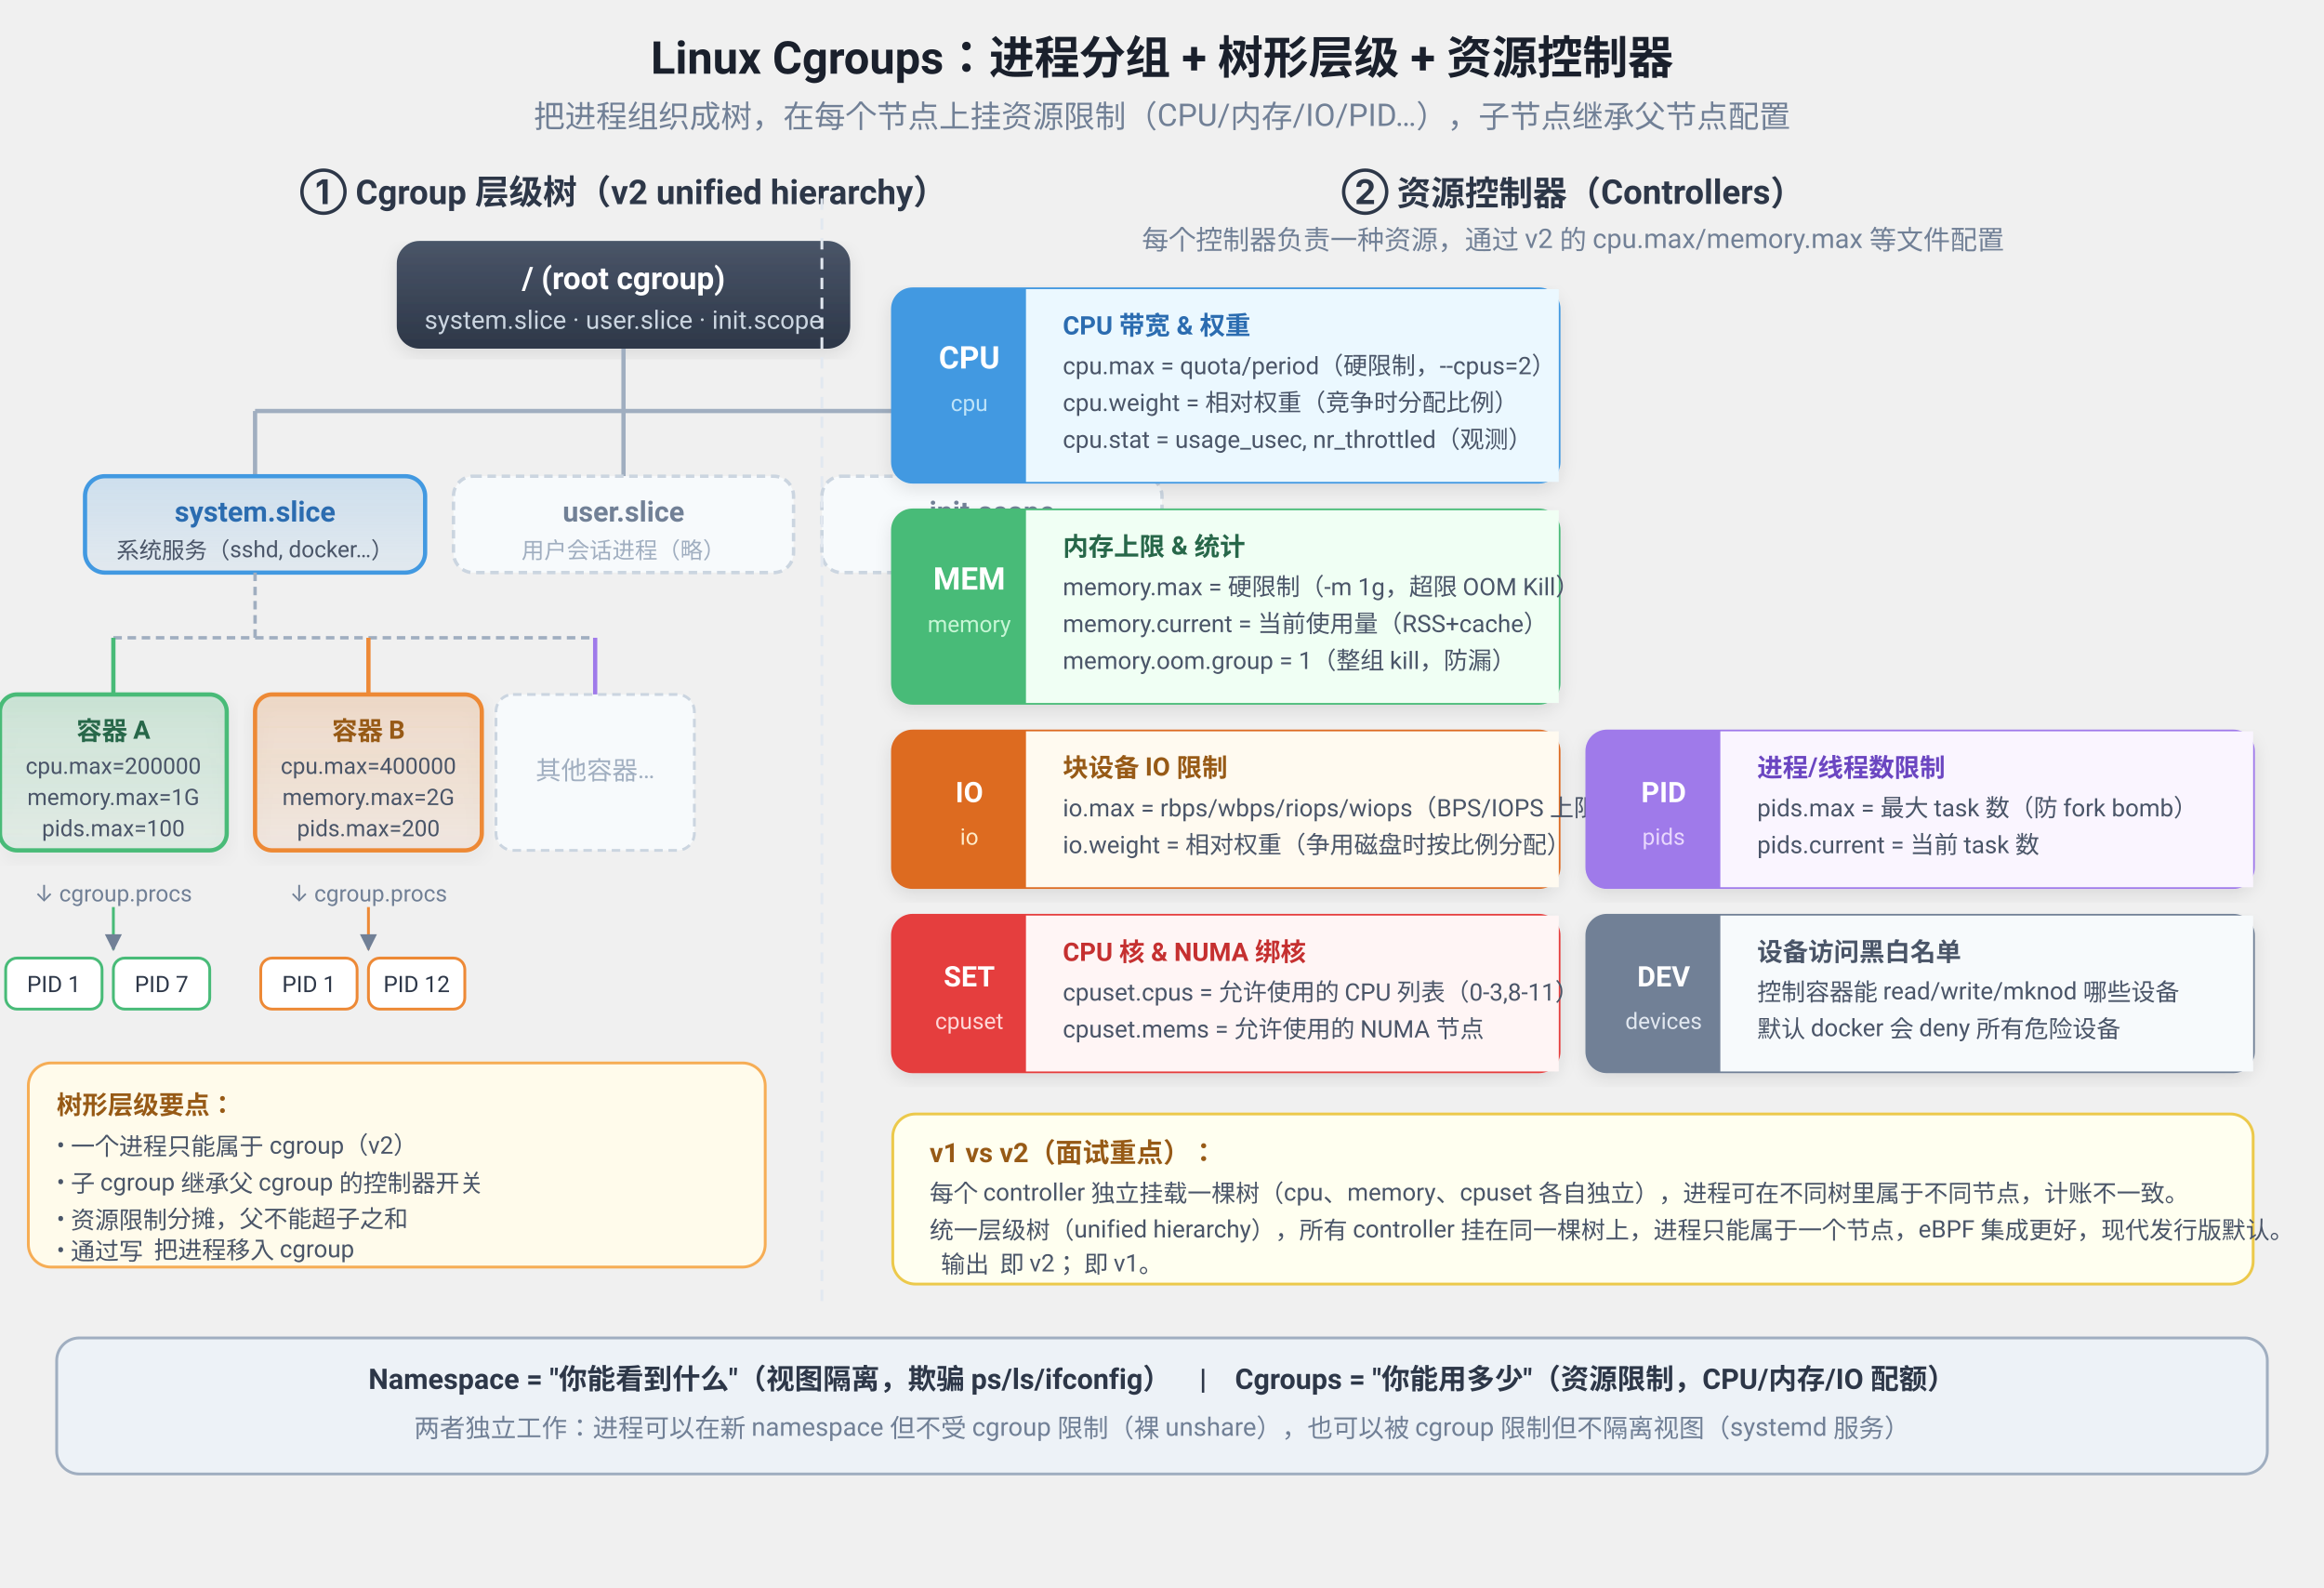
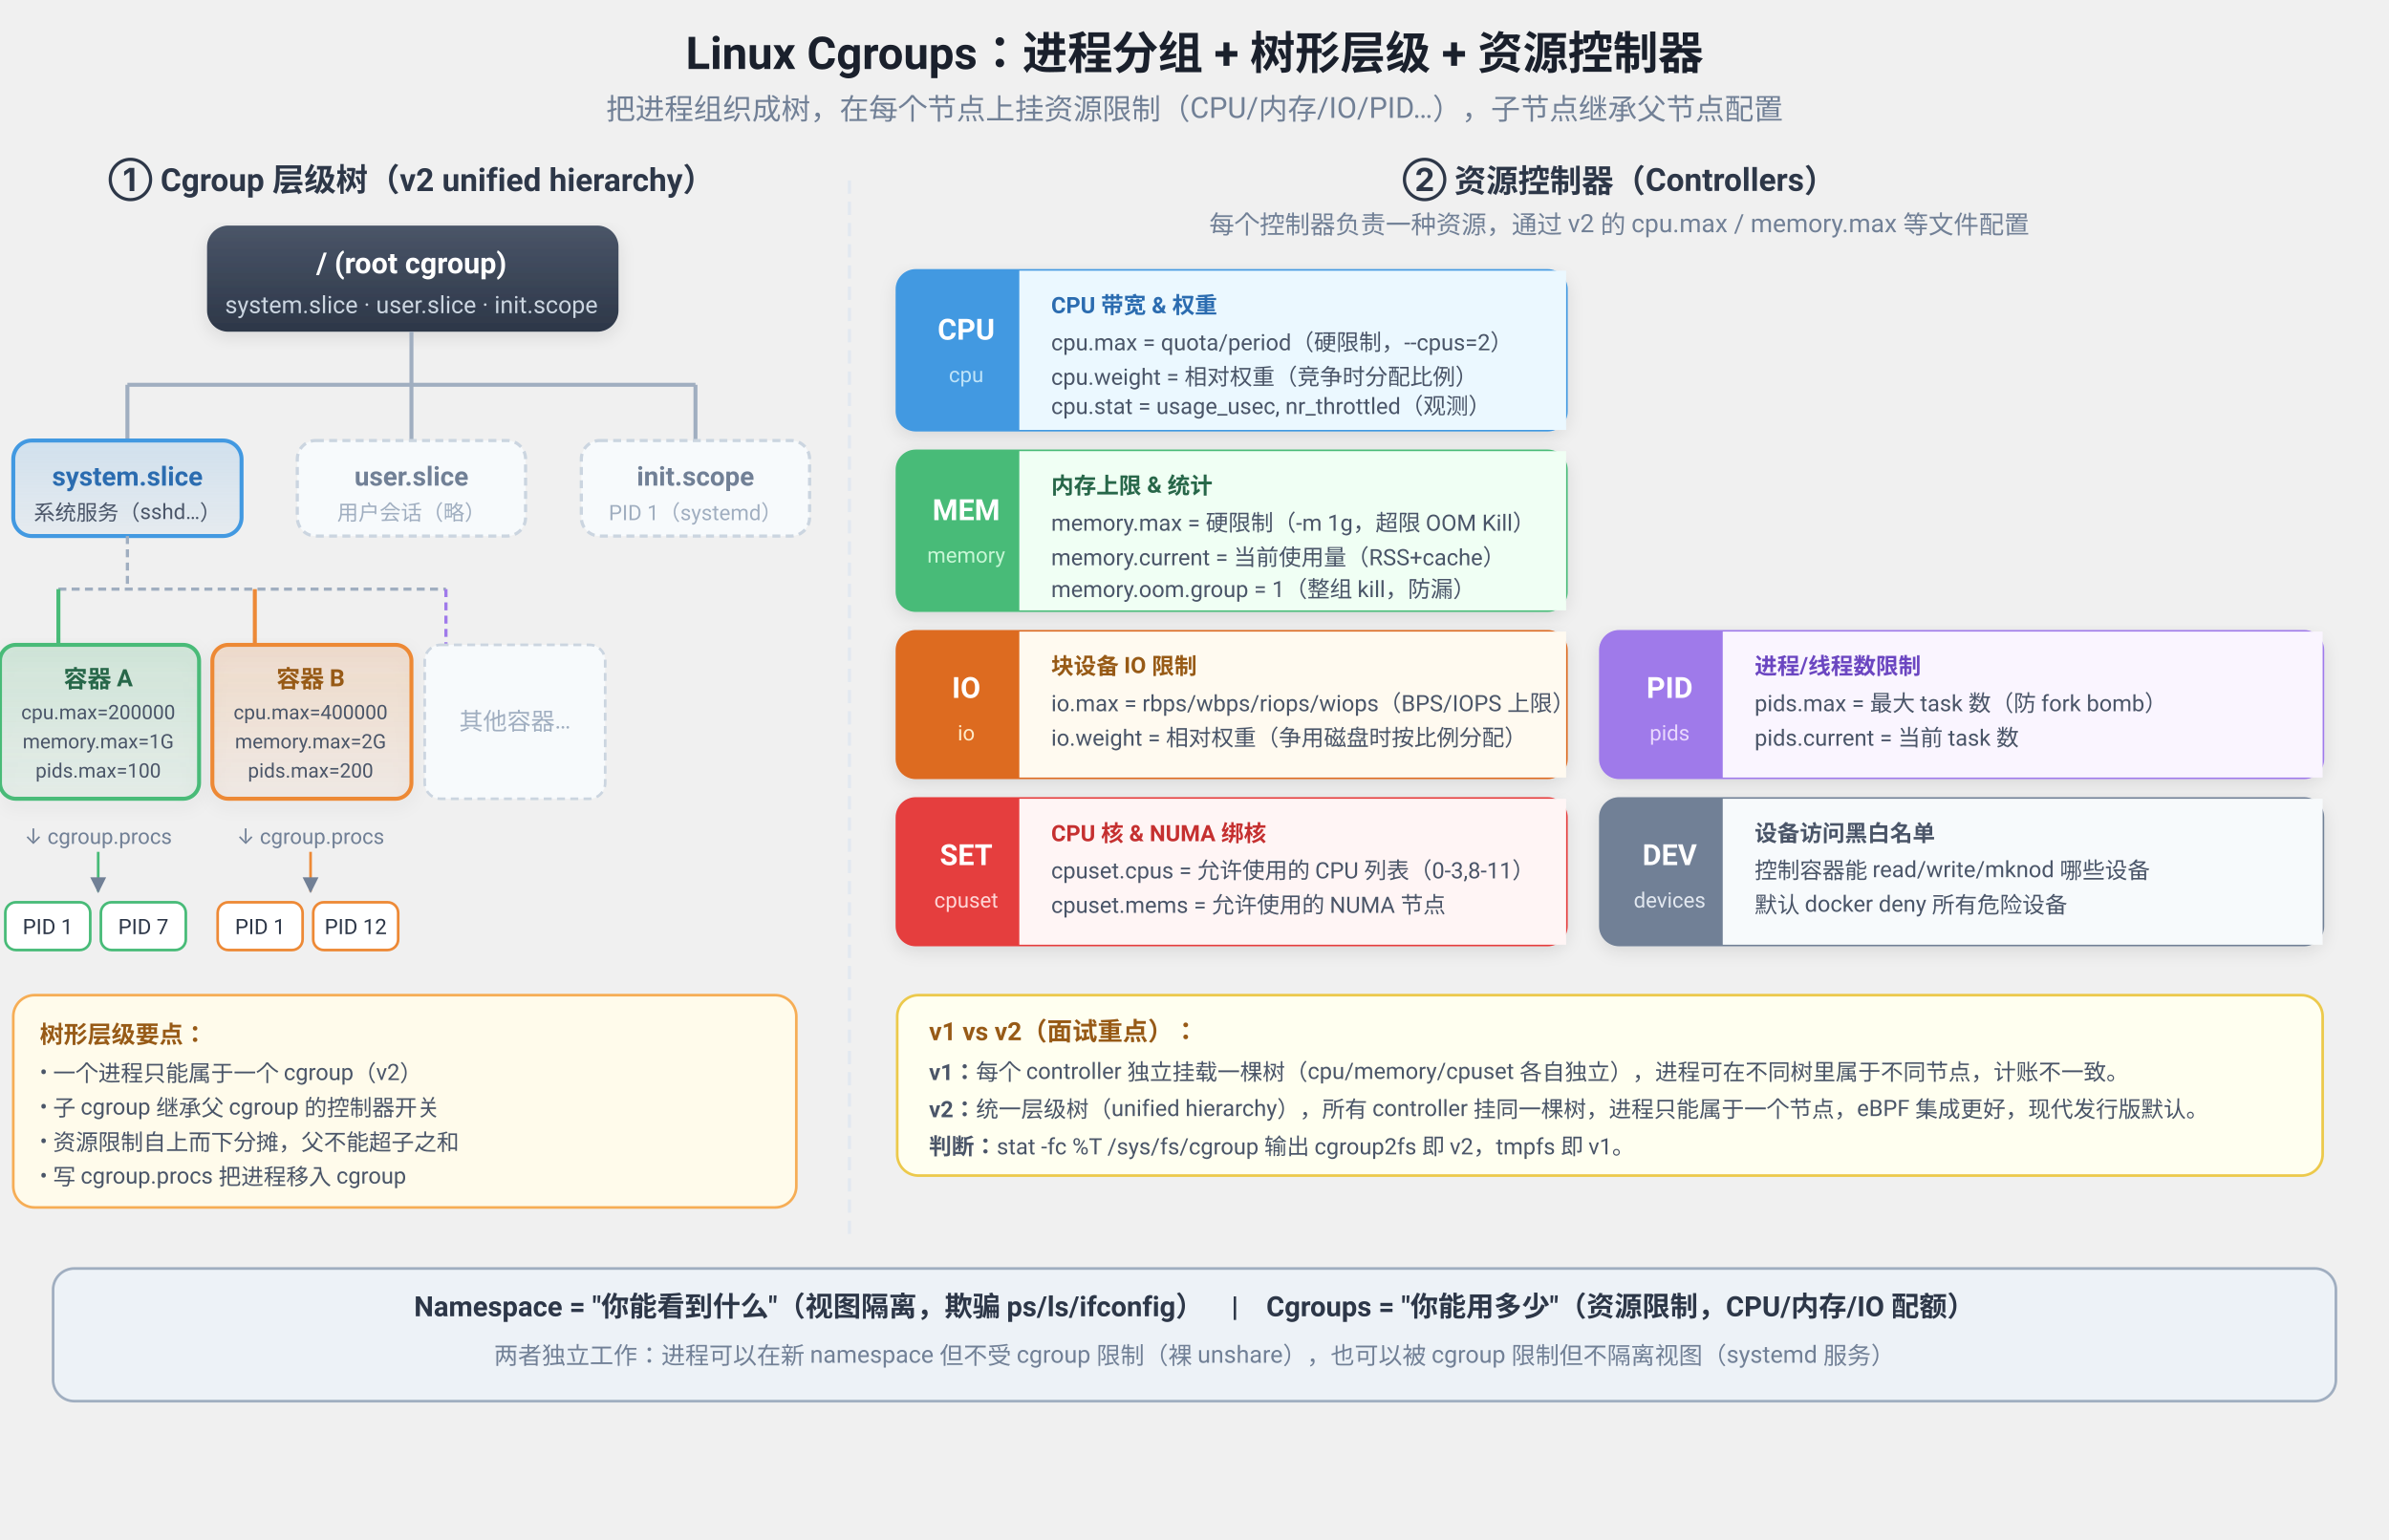
- <svg xmlns="http://www.w3.org/2000/svg" viewBox="0 0 820 560" font-family="-apple-system,BlinkMacSystemFont,'Segoe UI',Roboto,sans-serif">
+ <svg xmlns="http://www.w3.org/2000/svg" viewBox="0 0 900 580" font-family="-apple-system,BlinkMacSystemFont,'Segoe UI',Roboto,sans-serif">
  <defs>
    <linearGradient id="rootGrad" x1="0" y1="0" x2="0" y2="1">
      <stop offset="0%" stop-color="#4a5568" />
      <stop offset="100%" stop-color="#2d3748" />
    </linearGradient>
    <linearGradient id="c1Grad" x1="0" y1="0" x2="0" y2="1">
-       <stop offset="0%" stop-color="#4299e1" stop-opacity="0.2" />
-       <stop offset="100%" stop-color="#4299e1" stop-opacity="0.08" />
+       <stop offset="0%" stop-color="#4299e1" stop-opacity="0.18" />
+       <stop offset="100%" stop-color="#4299e1" stop-opacity="0.06" />
    </linearGradient>
    <linearGradient id="c2Grad" x1="0" y1="0" x2="0" y2="1">
-       <stop offset="0%" stop-color="#48bb78" stop-opacity="0.2" />
-       <stop offset="100%" stop-color="#48bb78" stop-opacity="0.08" />
+       <stop offset="0%" stop-color="#48bb78" stop-opacity="0.18" />
+       <stop offset="100%" stop-color="#48bb78" stop-opacity="0.06" />
    </linearGradient>
    <linearGradient id="c3Grad" x1="0" y1="0" x2="0" y2="1">
-       <stop offset="0%" stop-color="#ed8936" stop-opacity="0.2" />
-       <stop offset="100%" stop-color="#ed8936" stop-opacity="0.08" />
+       <stop offset="0%" stop-color="#ed8936" stop-opacity="0.18" />
+       <stop offset="100%" stop-color="#ed8936" stop-opacity="0.06" />
    </linearGradient>
-     <linearGradient id="c4Grad" x1="0" y1="0" x2="0" y2="1">
-       <stop offset="0%" stop-color="#9f7aea" stop-opacity="0.2" />
-       <stop offset="100%" stop-color="#9f7aea" stop-opacity="0.08" />
-     </linearGradient>
-     <filter id="shadow" x="-5%" y="-5%" width="110%" height="115%">
+     <filter id="shadow" x="-8%" y="-8%" width="120%" height="125%">
      <feDropShadow dx="0" dy="2" stdDeviation="3" flood-color="#000" flood-opacity="0.1" />
    </filter>
    <marker id="arrow" viewBox="0 0 10 10" refX="9" refY="5" markerWidth="6" markerHeight="6" orient="auto">
      <path d="M0,0 L10,5 L0,10 z" fill="#718096" />
    </marker>
  </defs>
-   <text x="410" y="26" text-anchor="middle" font-size="16" font-weight="700" fill="#1a202c">Linux Cgroups：进程分组 + 树形层级 + 资源控制器</text>
-   <text x="410" y="45" text-anchor="middle" font-size="11" fill="#718096">把进程组织成树，在每个节点上挂资源限制（CPU/内存/IO/PID…），子节点继承父节点配置</text>
-   <text x="220" y="72" text-anchor="middle" font-size="12" font-weight="700" fill="#2d3748">① Cgroup 层级树（v2 unified hierarchy）</text>
-   <rect x="140" y="85" width="160" height="38" rx="8" fill="url(#rootGrad)" filter="url(#shadow)" />
-   <text x="220" y="102" text-anchor="middle" font-size="11" font-weight="700" fill="white">/  (root cgroup)</text>
-   <text x="220" y="116" text-anchor="middle" font-size="9" fill="#cbd5e0">system.slice · user.slice · init.scope</text>
-   <line x1="220" y1="123" x2="220" y2="145" stroke="#a0aec0" stroke-width="1.5" />
-   <line x1="90" y1="145" x2="350" y2="145" stroke="#a0aec0" stroke-width="1.5" />
-   <line x1="90" y1="145" x2="90" y2="168" stroke="#a0aec0" stroke-width="1.5" />
-   <line x1="220" y1="145" x2="220" y2="168" stroke="#a0aec0" stroke-width="1.5" />
-   <line x1="350" y1="145" x2="350" y2="168" stroke="#a0aec0" stroke-width="1.5" />
-   <rect x="30" y="168" width="120" height="34" rx="7" fill="url(#c1Grad)" stroke="#4299e1" stroke-width="1.5" />
-   <text x="90" y="184" text-anchor="middle" font-size="10" font-weight="600" fill="#2b6cb0">system.slice</text>
-   <text x="90" y="197" text-anchor="middle" font-size="8" fill="#4a5568">系统服务（sshd, docker…）</text>
-   <rect x="160" y="168" width="120" height="34" rx="7" fill="#f7fafc" stroke="#cbd5e0" stroke-width="1.2" stroke-dasharray="3,2" />
-   <text x="220" y="184" text-anchor="middle" font-size="10" font-weight="600" fill="#718096">user.slice</text>
-   <text x="220" y="197" text-anchor="middle" font-size="8" fill="#a0aec0">用户会话进程（略）</text>
-   <line x1="90" y1="202" x2="90" y2="225" stroke="#a0aec0" stroke-width="1.2" stroke-dasharray="3,2" />
-   <line x1="40" y1="225" x2="210" y2="225" stroke="#a0aec0" stroke-width="1.2" stroke-dasharray="3,2" />
-   <line x1="40" y1="225" x2="40" y2="245" stroke="#48bb78" stroke-width="1.5" />
-   <line x1="130" y1="225" x2="130" y2="245" stroke="#ed8936" stroke-width="1.5" />
-   <line x1="210" y1="225" x2="210" y2="245" stroke="#9f7aea" stroke-width="1.5" />
-   <rect x="0" y="245" width="80" height="55" rx="6" fill="url(#c2Grad)" stroke="#48bb78" stroke-width="1.5" filter="url(#shadow)" />
-   <text x="40" y="261" text-anchor="middle" font-size="9" font-weight="700" fill="#276749">容器 A</text>
-   <text x="40" y="273" text-anchor="middle" font-size="8" fill="#4a5568">cpu.max=200000</text>
-   <text x="40" y="284" text-anchor="middle" font-size="8" fill="#4a5568">memory.max=1G</text>
-   <text x="40" y="295" text-anchor="middle" font-size="8" fill="#4a5568">pids.max=100</text>
-   <rect x="90" y="245" width="80" height="55" rx="6" fill="url(#c3Grad)" stroke="#ed8936" stroke-width="1.5" filter="url(#shadow)" />
-   <text x="130" y="261" text-anchor="middle" font-size="9" font-weight="700" fill="#975a16">容器 B</text>
-   <text x="130" y="273" text-anchor="middle" font-size="8" fill="#4a5568">cpu.max=400000</text>
-   <text x="130" y="284" text-anchor="middle" font-size="8" fill="#4a5568">memory.max=2G</text>
-   <text x="130" y="295" text-anchor="middle" font-size="8" fill="#4a5568">pids.max=200</text>
-   <rect x="175" y="245" width="70" height="55" rx="6" fill="#f7fafc" stroke="#cbd5e0" stroke-width="1" stroke-dasharray="3,2" />
-   <text x="210" y="275" text-anchor="middle" font-size="9" fill="#a0aec0">其他容器…</text>
-   <rect x="290" y="168" width="120" height="34" rx="7" fill="#f7fafc" stroke="#cbd5e0" stroke-width="1.2" stroke-dasharray="3,2" />
-   <text x="350" y="184" text-anchor="middle" font-size="10" font-weight="600" fill="#718096">init.scope</text>
-   <text x="350" y="197" text-anchor="middle" font-size="8" fill="#a0aec0">PID 1（systemd）</text>
-   <text x="40" y="318" text-anchor="middle" font-size="8" fill="#718096">↓ cgroup.procs</text>
-   <line x1="40" y1="320" x2="40" y2="335" stroke="#48bb78" stroke-width="1" marker-end="url(#arrow)" />
+   <text x="450" y="26" text-anchor="middle" font-size="17" font-weight="700" fill="#1a202c">Linux Cgroups：进程分组 + 树形层级 + 资源控制器</text>
+   <text x="450" y="45" text-anchor="middle" font-size="11" fill="#718096">把进程组织成树，在每个节点上挂资源限制（CPU/内存/IO/PID…），子节点继承父节点配置</text>
+   <text x="155" y="72" text-anchor="middle" font-size="12" font-weight="700" fill="#2d3748">① Cgroup 层级树（v2 unified hierarchy）</text>
+   <rect x="78" y="85" width="155" height="40" rx="8" fill="url(#rootGrad)" filter="url(#shadow)" />
+   <text x="155" y="103" text-anchor="middle" font-size="11" font-weight="700" fill="white">/  (root cgroup)</text>
+   <text x="155" y="118" text-anchor="middle" font-size="9" fill="#cbd5e0">system.slice · user.slice · init.scope</text>
+   <line x1="155" y1="125" x2="155" y2="145" stroke="#a0aec0" stroke-width="1.5" />
+   <line x1="48" y1="145" x2="262" y2="145" stroke="#a0aec0" stroke-width="1.5" />
+   <line x1="48" y1="145" x2="48" y2="166" stroke="#a0aec0" stroke-width="1.5" />
+   <line x1="155" y1="145" x2="155" y2="166" stroke="#a0aec0" stroke-width="1.5" />
+   <line x1="262" y1="145" x2="262" y2="166" stroke="#a0aec0" stroke-width="1.5" />
+   <rect x="5" y="166" width="86" height="36" rx="7" fill="url(#c1Grad)" stroke="#4299e1" stroke-width="1.5" />
+   <text x="48" y="183" text-anchor="middle" font-size="10" font-weight="600" fill="#2b6cb0">system.slice</text>
+   <text x="48" y="196" text-anchor="middle" font-size="8" fill="#4a5568">系统服务（sshd…）</text>
+   <rect x="112" y="166" width="86" height="36" rx="7" fill="#f7fafc" stroke="#cbd5e0" stroke-width="1.2" stroke-dasharray="3,2" />
+   <text x="155" y="183" text-anchor="middle" font-size="10" font-weight="600" fill="#718096">user.slice</text>
+   <text x="155" y="196" text-anchor="middle" font-size="8" fill="#a0aec0">用户会话（略）</text>
+   <rect x="219" y="166" width="86" height="36" rx="7" fill="#f7fafc" stroke="#cbd5e0" stroke-width="1.2" stroke-dasharray="3,2" />
+   <text x="262" y="183" text-anchor="middle" font-size="10" font-weight="600" fill="#718096">init.scope</text>
+   <text x="262" y="196" text-anchor="middle" font-size="8" fill="#a0aec0">PID 1（systemd）</text>
+   <line x1="48" y1="202" x2="48" y2="222" stroke="#a0aec0" stroke-width="1.2" stroke-dasharray="3,2" />
+   <line x1="22" y1="222" x2="168" y2="222" stroke="#a0aec0" stroke-width="1.2" stroke-dasharray="3,2" />
+   <line x1="22" y1="222" x2="22" y2="243" stroke="#48bb78" stroke-width="1.5" />
+   <line x1="96" y1="222" x2="96" y2="243" stroke="#ed8936" stroke-width="1.5" />
+   <line x1="168" y1="222" x2="168" y2="243" stroke="#9f7aea" stroke-width="1.2" stroke-dasharray="3,2" />
+   <rect x="0" y="243" width="75" height="58" rx="6" fill="url(#c2Grad)" stroke="#48bb78" stroke-width="1.5" filter="url(#shadow)" />
+   <text x="37" y="259" text-anchor="middle" font-size="9" font-weight="700" fill="#276749">容器 A</text>
+   <text x="37" y="271" text-anchor="middle" font-size="7.5" fill="#4a5568">cpu.max=200000</text>
+   <text x="37" y="282" text-anchor="middle" font-size="7.5" fill="#4a5568">memory.max=1G</text>
+   <text x="37" y="293" text-anchor="middle" font-size="7.5" fill="#4a5568">pids.max=100</text>
+   <rect x="80" y="243" width="75" height="58" rx="6" fill="url(#c3Grad)" stroke="#ed8936" stroke-width="1.5" filter="url(#shadow)" />
+   <text x="117" y="259" text-anchor="middle" font-size="9" font-weight="700" fill="#975a16">容器 B</text>
+   <text x="117" y="271" text-anchor="middle" font-size="7.5" fill="#4a5568">cpu.max=400000</text>
+   <text x="117" y="282" text-anchor="middle" font-size="7.5" fill="#4a5568">memory.max=2G</text>
+   <text x="117" y="293" text-anchor="middle" font-size="7.5" fill="#4a5568">pids.max=200</text>
+   <rect x="160" y="243" width="68" height="58" rx="6" fill="#f7fafc" stroke="#cbd5e0" stroke-width="1" stroke-dasharray="3,2" />
+   <text x="194" y="275" text-anchor="middle" font-size="9" fill="#a0aec0">其他容器…</text>
+   <text x="37" y="318" text-anchor="middle" font-size="8" fill="#718096">↓ cgroup.procs</text>
+   <line x1="37" y1="321" x2="37" y2="336" stroke="#48bb78" stroke-width="1" marker-end="url(#arrow)" />
  <g font-size="8" fill="#2d3748">
-     <rect x="2" y="338" width="34" height="18" rx="4" fill="white" stroke="#48bb78" stroke-width="1" />
-     <text x="19" y="350" text-anchor="middle">PID 1</text>
-     <rect x="40" y="338" width="34" height="18" rx="4" fill="white" stroke="#48bb78" stroke-width="1" />
-     <text x="57" y="350" text-anchor="middle">PID 7</text>
+     <rect x="2" y="340" width="32" height="18" rx="4" fill="white" stroke="#48bb78" stroke-width="1" />
+     <text x="18" y="352" text-anchor="middle">PID 1</text>
+     <rect x="38" y="340" width="32" height="18" rx="4" fill="white" stroke="#48bb78" stroke-width="1" />
+     <text x="54" y="352" text-anchor="middle">PID 7</text>
  </g>
-   <text x="130" y="318" text-anchor="middle" font-size="8" fill="#718096">↓ cgroup.procs</text>
-   <line x1="130" y1="320" x2="130" y2="335" stroke="#ed8936" stroke-width="1" marker-end="url(#arrow)" />
+   <text x="117" y="318" text-anchor="middle" font-size="8" fill="#718096">↓ cgroup.procs</text>
+   <line x1="117" y1="321" x2="117" y2="336" stroke="#ed8936" stroke-width="1" marker-end="url(#arrow)" />
  <g font-size="8" fill="#2d3748">
-     <rect x="92" y="338" width="34" height="18" rx="4" fill="white" stroke="#ed8936" stroke-width="1" />
-     <text x="109" y="350" text-anchor="middle">PID 1</text>
-     <rect x="130" y="338" width="34" height="18" rx="4" fill="white" stroke="#ed8936" stroke-width="1" />
-     <text x="147" y="350" text-anchor="middle">PID 12</text>
+     <rect x="82" y="340" width="32" height="18" rx="4" fill="white" stroke="#ed8936" stroke-width="1" />
+     <text x="98" y="352" text-anchor="middle">PID 1</text>
+     <rect x="118" y="340" width="32" height="18" rx="4" fill="white" stroke="#ed8936" stroke-width="1" />
+     <text x="134" y="352" text-anchor="middle">PID 12</text>
  </g>
-   <rect x="10" y="375" width="260" height="72" rx="8" fill="#fffbeb" stroke="#f6ad55" stroke-width="1" />
-   <text x="20" y="393" font-size="9" font-weight="700" fill="#975a16">树形层级要点：</text>
-   <text x="20" y="407" font-size="8.5" fill="#4a5568">• 一个进程只能属于<strong>一个</strong> cgroup（v2）</text>
-   <text x="20" y="420" font-size="8.5" fill="#4a5568">• 子 cgroup 继承父 cgroup 的控制器开关</text>
-   <text x="20" y="433" font-size="8.5" fill="#4a5568">• 资源限制<strong>自上而下</strong>分摊，父不能超子之和</text>
-   <text x="20" y="444" font-size="8.5" fill="#4a5568">• 通过写 <code>cgroup.procs</code> 把进程移入 cgroup</text>
-   <line x1="290" y1="70" x2="290" y2="460" stroke="#e2e8f0" stroke-width="1" stroke-dasharray="4,3" />
-   <text x="555" y="72" text-anchor="middle" font-size="12" font-weight="700" fill="#2d3748">② 资源控制器（Controllers）</text>
-   <text x="555" y="88" text-anchor="middle" font-size="9.5" fill="#718096">每个控制器负责一种资源，通过 v2 的 cpu.max/memory.max 等文件配置</text>
-   <g font-size="9" fill="#2d3748">
-     <rect x="315" y="102" width="235" height="68" rx="7" fill="#ebf8ff" stroke="#4299e1" stroke-width="1.2" filter="url(#shadow)" />
-     <rect x="315" y="102" width="55" height="68" rx="7" fill="#4299e1" />
-     <rect x="362" y="102" width="188" height="68" fill="#ebf8ff" />
-     <text x="342" y="130" text-anchor="middle" font-size="11" font-weight="700" fill="white">CPU</text>
-     <text x="342" y="145" text-anchor="middle" font-size="8" fill="#bee3f8">cpu</text>
-     <text x="375" y="118" font-weight="700" fill="#2b6cb0">CPU 带宽 &amp; 权重</text>
-     <text x="375" y="132" font-size="8.5" fill="#4a5568">cpu.max = quota/period（硬限制，--cpus=2）</text>
-     <text x="375" y="145" font-size="8.5" fill="#4a5568">cpu.weight = 相对权重（竞争时分配比例）</text>
-     <text x="375" y="158" font-size="8.5" fill="#4a5568">cpu.stat = usage_usec, nr_throttled（观测）</text>
-     <rect x="315" y="180" width="235" height="68" rx="7" fill="#f0fff4" stroke="#48bb78" stroke-width="1.2" filter="url(#shadow)" />
-     <rect x="315" y="180" width="55" height="68" rx="7" fill="#48bb78" />
-     <rect x="362" y="180" width="188" height="68" fill="#f0fff4" />
-     <text x="342" y="208" text-anchor="middle" font-size="11" font-weight="700" fill="white">MEM</text>
-     <text x="342" y="223" text-anchor="middle" font-size="8" fill="#c6f6d5">memory</text>
-     <text x="375" y="196" font-weight="700" fill="#276749">内存上限 &amp; 统计</text>
-     <text x="375" y="210" font-size="8.5" fill="#4a5568">memory.max = 硬限制（-m 1g，超限 OOM Kill）</text>
-     <text x="375" y="223" font-size="8.5" fill="#4a5568">memory.current = 当前使用量（RSS+cache）</text>
-     <text x="375" y="236" font-size="8.5" fill="#4a5568">memory.oom.group = 1（整组 kill，防漏）</text>
-     <rect x="315" y="258" width="235" height="55" rx="7" fill="#fffaf0" stroke="#dd6b20" stroke-width="1.2" filter="url(#shadow)" />
-     <rect x="315" y="258" width="55" height="55" rx="7" fill="#dd6b20" />
-     <rect x="362" y="258" width="188" height="55" fill="#fffaf0" />
-     <text x="342" y="283" text-anchor="middle" font-size="10" font-weight="700" fill="white">IO</text>
-     <text x="342" y="298" text-anchor="middle" font-size="8" fill="#feebc8">io</text>
-     <text x="375" y="274" font-weight="700" fill="#975a16">块设备 IO 限制</text>
-     <text x="375" y="288" font-size="8.5" fill="#4a5568">io.max = rbps/wbps/riops/wiops（BPS/IOPS 上限）</text>
-     <text x="375" y="301" font-size="8.5" fill="#4a5568">io.weight = 相对权重（争用磁盘时按比例分配）</text>
-     <rect x="560" y="258" width="235" height="55" rx="7" fill="#faf5ff" stroke="#9f7aea" stroke-width="1.2" filter="url(#shadow)" />
-     <rect x="560" y="258" width="55" height="55" rx="7" fill="#9f7aea" />
-     <rect x="607" y="258" width="188" height="55" fill="#faf5ff" />
-     <text x="587" y="283" text-anchor="middle" font-size="10" font-weight="700" fill="white">PID</text>
-     <text x="587" y="298" text-anchor="middle" font-size="8" fill="#e9d8fd">pids</text>
-     <text x="620" y="274" font-weight="700" fill="#6b46c1">进程/线程数限制</text>
-     <text x="620" y="288" font-size="8.5" fill="#4a5568">pids.max = 最大 task 数（防 fork bomb）</text>
-     <text x="620" y="301" font-size="8.5" fill="#4a5568">pids.current = 当前 task 数</text>
-     <rect x="315" y="323" width="235" height="55" rx="7" fill="#fff5f5" stroke="#e53e3e" stroke-width="1.2" filter="url(#shadow)" />
-     <rect x="315" y="323" width="55" height="55" rx="7" fill="#e53e3e" />
-     <rect x="362" y="323" width="188" height="55" fill="#fff5f5" />
-     <text x="342" y="348" text-anchor="middle" font-size="10" font-weight="700" fill="white">SET</text>
-     <text x="342" y="363" text-anchor="middle" font-size="8" fill="#fed7d7">cpuset</text>
-     <text x="375" y="339" font-weight="700" fill="#c53030">CPU 核 &amp; NUMA 绑核</text>
-     <text x="375" y="353" font-size="8.5" fill="#4a5568">cpuset.cpus = 允许使用的 CPU 列表（0-3,8-11）</text>
-     <text x="375" y="366" font-size="8.5" fill="#4a5568">cpuset.mems = 允许使用的 NUMA 节点</text>
-     <rect x="560" y="323" width="235" height="55" rx="7" fill="#f7fafc" stroke="#718096" stroke-width="1.2" filter="url(#shadow)" />
-     <rect x="560" y="323" width="55" height="55" rx="7" fill="#718096" />
-     <rect x="607" y="323" width="188" height="55" fill="#f7fafc" />
-     <text x="587" y="348" text-anchor="middle" font-size="10" font-weight="700" fill="white">DEV</text>
-     <text x="587" y="363" text-anchor="middle" font-size="8" fill="#e2e8f0">devices</text>
-     <text x="620" y="339" font-weight="700" fill="#4a5568">设备访问黑白名单</text>
-     <text x="620" y="353" font-size="8.5" fill="#4a5568">控制容器能 read/write/mknod 哪些设备</text>
-     <text x="620" y="366" font-size="8.5" fill="#4a5568">默认 docker 会 deny 所有危险设备</text>
+   <rect x="5" y="375" width="295" height="80" rx="8" fill="#fffbeb" stroke="#f6ad55" stroke-width="1" />
+   <text x="15" y="393" font-size="9" font-weight="700" fill="#975a16">树形层级要点：</text>
+   <text x="15" y="407" font-size="8.5" fill="#4a5568">• 一个进程只能属于一个 cgroup（v2）</text>
+   <text x="15" y="420" font-size="8.5" fill="#4a5568">• 子 cgroup 继承父 cgroup 的控制器开关</text>
+   <text x="15" y="433" font-size="8.5" fill="#4a5568">• 资源限制自上而下分摊，父不能超子之和</text>
+   <text x="15" y="446" font-size="8.5" fill="#4a5568">• 写 cgroup.procs 把进程移入 cgroup</text>
+   <line x1="320" y1="68" x2="320" y2="468" stroke="#e2e8f0" stroke-width="1.2" stroke-dasharray="5,3" />
+   <text x="610" y="72" text-anchor="middle" font-size="12" font-weight="700" fill="#2d3748">② 资源控制器（Controllers）</text>
+   <text x="610" y="88" text-anchor="middle" font-size="9.5" fill="#718096">每个控制器负责一种资源，通过 v2 的 cpu.max / memory.max 等文件配置</text>
+   <g font-size="8.5" fill="#2d3748">
+     <rect x="338" y="102" width="252" height="60" rx="7" fill="#ebf8ff" stroke="#4299e1" stroke-width="1.2" filter="url(#shadow)" />
+     <rect x="338" y="102" width="52" height="60" rx="7" fill="#4299e1" />
+     <rect x="384" y="102" width="206" height="60" fill="#ebf8ff" />
+     <text x="364" y="128" text-anchor="middle" font-size="11" font-weight="700" fill="white">CPU</text>
+     <text x="364" y="144" text-anchor="middle" font-size="8" fill="#bee3f8">cpu</text>
+     <text x="396" y="118" font-weight="700" fill="#2b6cb0">CPU 带宽 &amp; 权重</text>
+     <text x="396" y="132" font-size="8.5" fill="#4a5568">cpu.max = quota/period（硬限制，--cpus=2）</text>
+     <text x="396" y="145" font-size="8.5" fill="#4a5568">cpu.weight = 相对权重（竞争时分配比例）</text>
+     <text x="396" y="156" font-size="8.5" fill="#4a5568">cpu.stat = usage_usec, nr_throttled（观测）</text>
+     <rect x="338" y="170" width="252" height="60" rx="7" fill="#f0fff4" stroke="#48bb78" stroke-width="1.2" filter="url(#shadow)" />
+     <rect x="338" y="170" width="52" height="60" rx="7" fill="#48bb78" />
+     <rect x="384" y="170" width="206" height="60" fill="#f0fff4" />
+     <text x="364" y="196" text-anchor="middle" font-size="11" font-weight="700" fill="white">MEM</text>
+     <text x="364" y="212" text-anchor="middle" font-size="8" fill="#c6f6d5">memory</text>
+     <text x="396" y="186" font-weight="700" fill="#276749">内存上限 &amp; 统计</text>
+     <text x="396" y="200" font-size="8.5" fill="#4a5568">memory.max = 硬限制（-m 1g，超限 OOM Kill）</text>
+     <text x="396" y="213" font-size="8.5" fill="#4a5568">memory.current = 当前使用量（RSS+cache）</text>
+     <text x="396" y="225" font-size="8.5" fill="#4a5568">memory.oom.group = 1（整组 kill，防漏）</text>
+     <rect x="338" y="238" width="252" height="55" rx="7" fill="#fffaf0" stroke="#dd6b20" stroke-width="1.2" filter="url(#shadow)" />
+     <rect x="338" y="238" width="52" height="55" rx="7" fill="#dd6b20" />
+     <rect x="384" y="238" width="206" height="55" fill="#fffaf0" />
+     <text x="364" y="263" text-anchor="middle" font-size="11" font-weight="700" fill="white">IO</text>
+     <text x="364" y="279" text-anchor="middle" font-size="8" fill="#feebc8">io</text>
+     <text x="396" y="254" font-weight="700" fill="#975a16">块设备 IO 限制</text>
+     <text x="396" y="268" font-size="8.5" fill="#4a5568">io.max = rbps/wbps/riops/wiops（BPS/IOPS 上限）</text>
+     <text x="396" y="281" font-size="8.5" fill="#4a5568">io.weight = 相对权重（争用磁盘时按比例分配）</text>
+     <rect x="603" y="238" width="272" height="55" rx="7" fill="#faf5ff" stroke="#9f7aea" stroke-width="1.2" filter="url(#shadow)" />
+     <rect x="603" y="238" width="52" height="55" rx="7" fill="#9f7aea" />
+     <rect x="649" y="238" width="226" height="55" fill="#faf5ff" />
+     <text x="629" y="263" text-anchor="middle" font-size="11" font-weight="700" fill="white">PID</text>
+     <text x="629" y="279" text-anchor="middle" font-size="8" fill="#e9d8fd">pids</text>
+     <text x="661" y="254" font-weight="700" fill="#6b46c1">进程/线程数限制</text>
+     <text x="661" y="268" font-size="8.5" fill="#4a5568">pids.max = 最大 task 数（防 fork bomb）</text>
+     <text x="661" y="281" font-size="8.5" fill="#4a5568">pids.current = 当前 task 数</text>
+     <rect x="338" y="301" width="252" height="55" rx="7" fill="#fff5f5" stroke="#e53e3e" stroke-width="1.2" filter="url(#shadow)" />
+     <rect x="338" y="301" width="52" height="55" rx="7" fill="#e53e3e" />
+     <rect x="384" y="301" width="206" height="55" fill="#fff5f5" />
+     <text x="364" y="326" text-anchor="middle" font-size="11" font-weight="700" fill="white">SET</text>
+     <text x="364" y="342" text-anchor="middle" font-size="8" fill="#fed7d7">cpuset</text>
+     <text x="396" y="317" font-weight="700" fill="#c53030">CPU 核 &amp; NUMA 绑核</text>
+     <text x="396" y="331" font-size="8.5" fill="#4a5568">cpuset.cpus = 允许使用的 CPU 列表（0-3,8-11）</text>
+     <text x="396" y="344" font-size="8.5" fill="#4a5568">cpuset.mems = 允许使用的 NUMA 节点</text>
+     <rect x="603" y="301" width="272" height="55" rx="7" fill="#f7fafc" stroke="#718096" stroke-width="1.2" filter="url(#shadow)" />
+     <rect x="603" y="301" width="52" height="55" rx="7" fill="#718096" />
+     <rect x="649" y="301" width="226" height="55" fill="#f7fafc" />
+     <text x="629" y="326" text-anchor="middle" font-size="11" font-weight="700" fill="white">DEV</text>
+     <text x="629" y="342" text-anchor="middle" font-size="8" fill="#e2e8f0">devices</text>
+     <text x="661" y="317" font-weight="700" fill="#4a5568">设备访问黑白名单</text>
+     <text x="661" y="331" font-size="8.5" fill="#4a5568">控制容器能 read/write/mknod 哪些设备</text>
+     <text x="661" y="344" font-size="8.5" fill="#4a5568">默认 docker deny 所有危险设备</text>
  </g>
-   <rect x="315" y="393" width="480" height="60" rx="8" fill="#fffff0" stroke="#ecc94b" stroke-width="1" />
-   <text x="328" y="410" font-size="9.5" font-weight="700" fill="#975a16">v1 vs v2（面试重点）：</text>
-   <text x="328" y="424" font-size="8.5" fill="#4a5568">
-     <strong>v1：</strong>每个 controller 独立挂载一棵树（cpu、memory、cpuset 各自独立），进程可在不同树里属于不同节点，计账不一致。</text>
-   <text x="328" y="437" font-size="8.5" fill="#4a5568">
-     <strong>v2：</strong>统一层级树（unified hierarchy），所有 controller 挂在同一棵树上，进程只能属于一个节点，eBPF 集成更好，现代发行版默认。</text>
-   <text x="328" y="449" font-size="8.5" fill="#4a5568">
-     <strong>判断方法：</strong>
-     <code>stat -fc %T /sys/fs/cgroup</code> 输出 <code>cgroup2fs</code> 即 v2；<code>tmpfs</code> 即 v1。</text>
-   <rect x="20" y="472" width="780" height="48" rx="8" fill="#edf2f7" stroke="#a0aec0" stroke-width="1" />
-   <text x="410" y="490" text-anchor="middle" font-size="10" font-weight="700" fill="#2d3748">Namespace = "你能看到什么"（视图隔离，欺骗 ps/ls/ifconfig）　|　Cgroups = "你能用多少"（资源限制，CPU/内存/IO 配额）</text>
-   <text x="410" y="507" text-anchor="middle" font-size="9" fill="#718096">两者独立工作：进程可以在新 namespace 但不受 cgroup 限制（裸 unshare），也可以被 cgroup 限制但不隔离视图（systemd 服务）</text>
+   <rect x="338" y="375" width="537" height="68" rx="8" fill="#fffff0" stroke="#ecc94b" stroke-width="1" />
+   <text x="350" y="392" font-size="9.5" font-weight="700" fill="#975a16">v1 vs v2（面试重点）：</text>
+   <text x="350" y="407" font-size="8.5" fill="#4a5568">
+     <tspan font-weight="700">v1：</tspan>每个 controller 独立挂载一棵树（cpu/memory/cpuset 各自独立），进程可在不同树里属于不同节点，计账不一致。</text>
+   <text x="350" y="421" font-size="8.5" fill="#4a5568">
+     <tspan font-weight="700">v2：</tspan>统一层级树（unified hierarchy），所有 controller 挂同一棵树，进程只能属于一个节点，eBPF 集成更好，现代发行版默认。</text>
+   <text x="350" y="435" font-size="8.5" fill="#4a5568">
+     <tspan font-weight="700">判断：</tspan>stat -fc %T /sys/fs/cgroup 输出 cgroup2fs 即 v2，tmpfs 即 v1。</text>
+   <rect x="20" y="478" width="860" height="50" rx="8" fill="#edf2f7" stroke="#a0aec0" stroke-width="1" />
+   <text x="450" y="496" text-anchor="middle" font-size="10.5" font-weight="700" fill="#2d3748">Namespace = "你能看到什么"（视图隔离，欺骗 ps/ls/ifconfig）　|　Cgroups = "你能用多少"（资源限制，CPU/内存/IO 配额）</text>
+   <text x="450" y="514" text-anchor="middle" font-size="9" fill="#718096">两者独立工作：进程可以在新 namespace 但不受 cgroup 限制（裸 unshare），也可以被 cgroup 限制但不隔离视图（systemd 服务）</text>
</svg>
